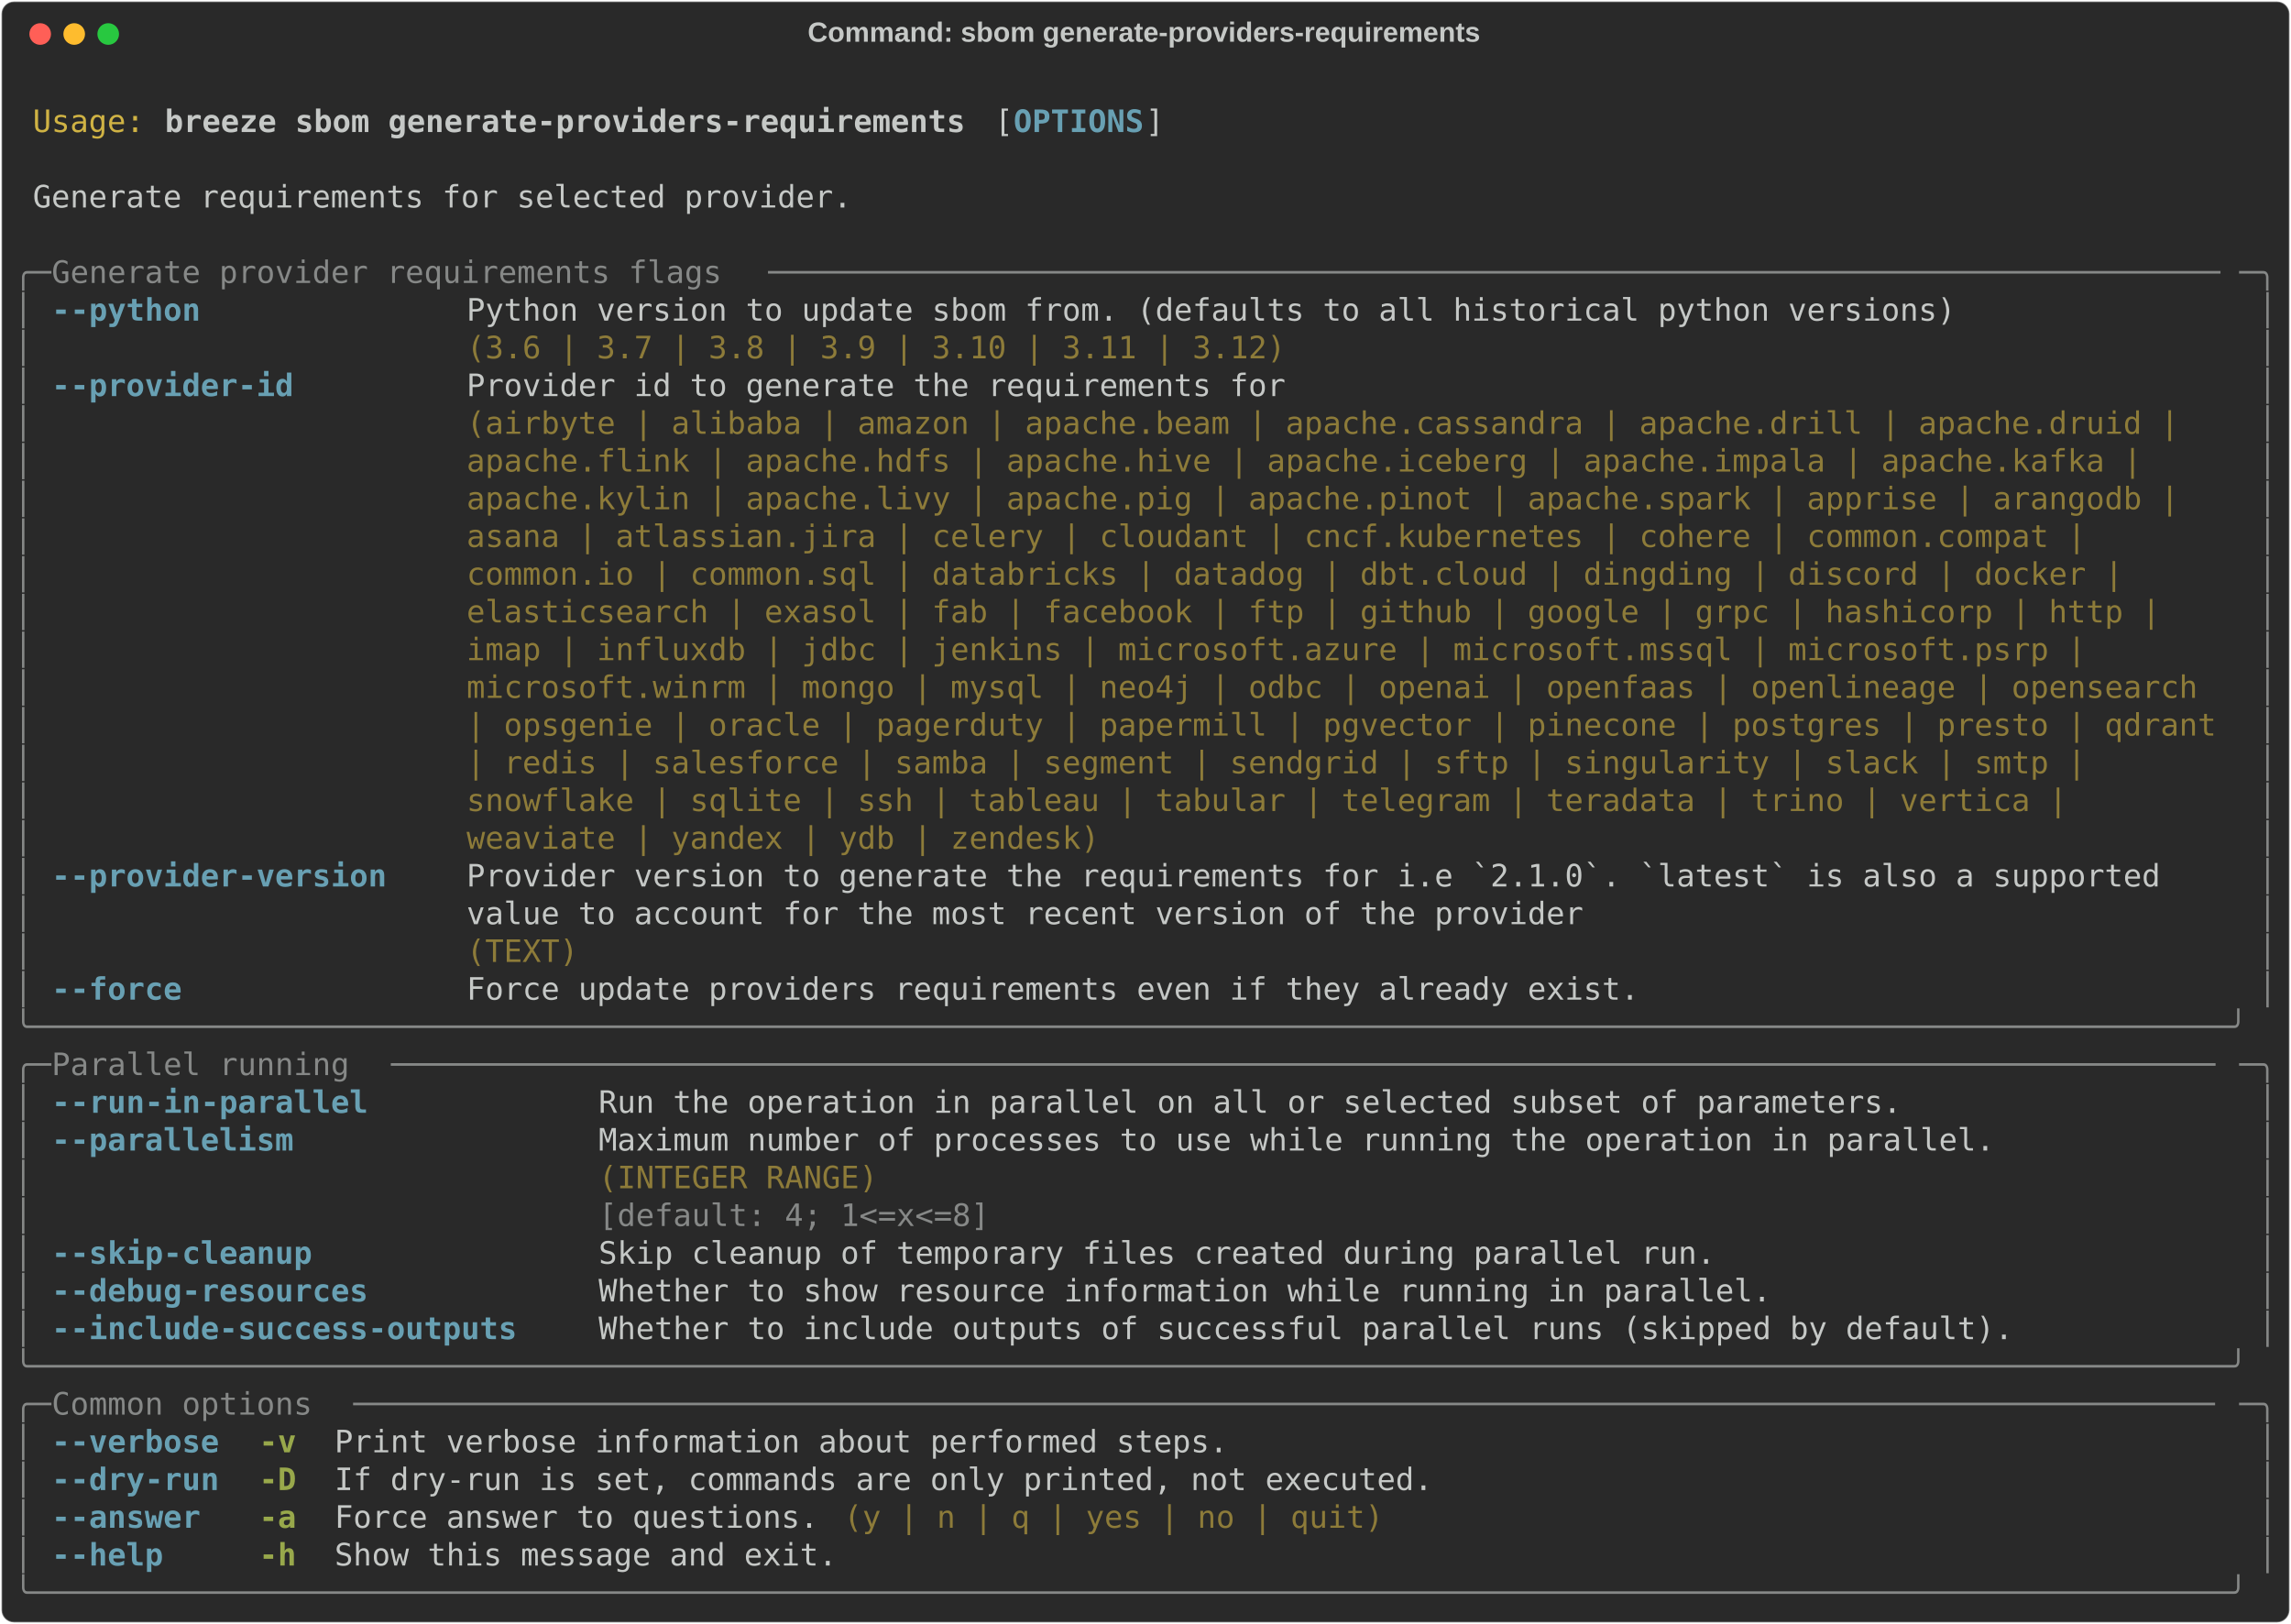
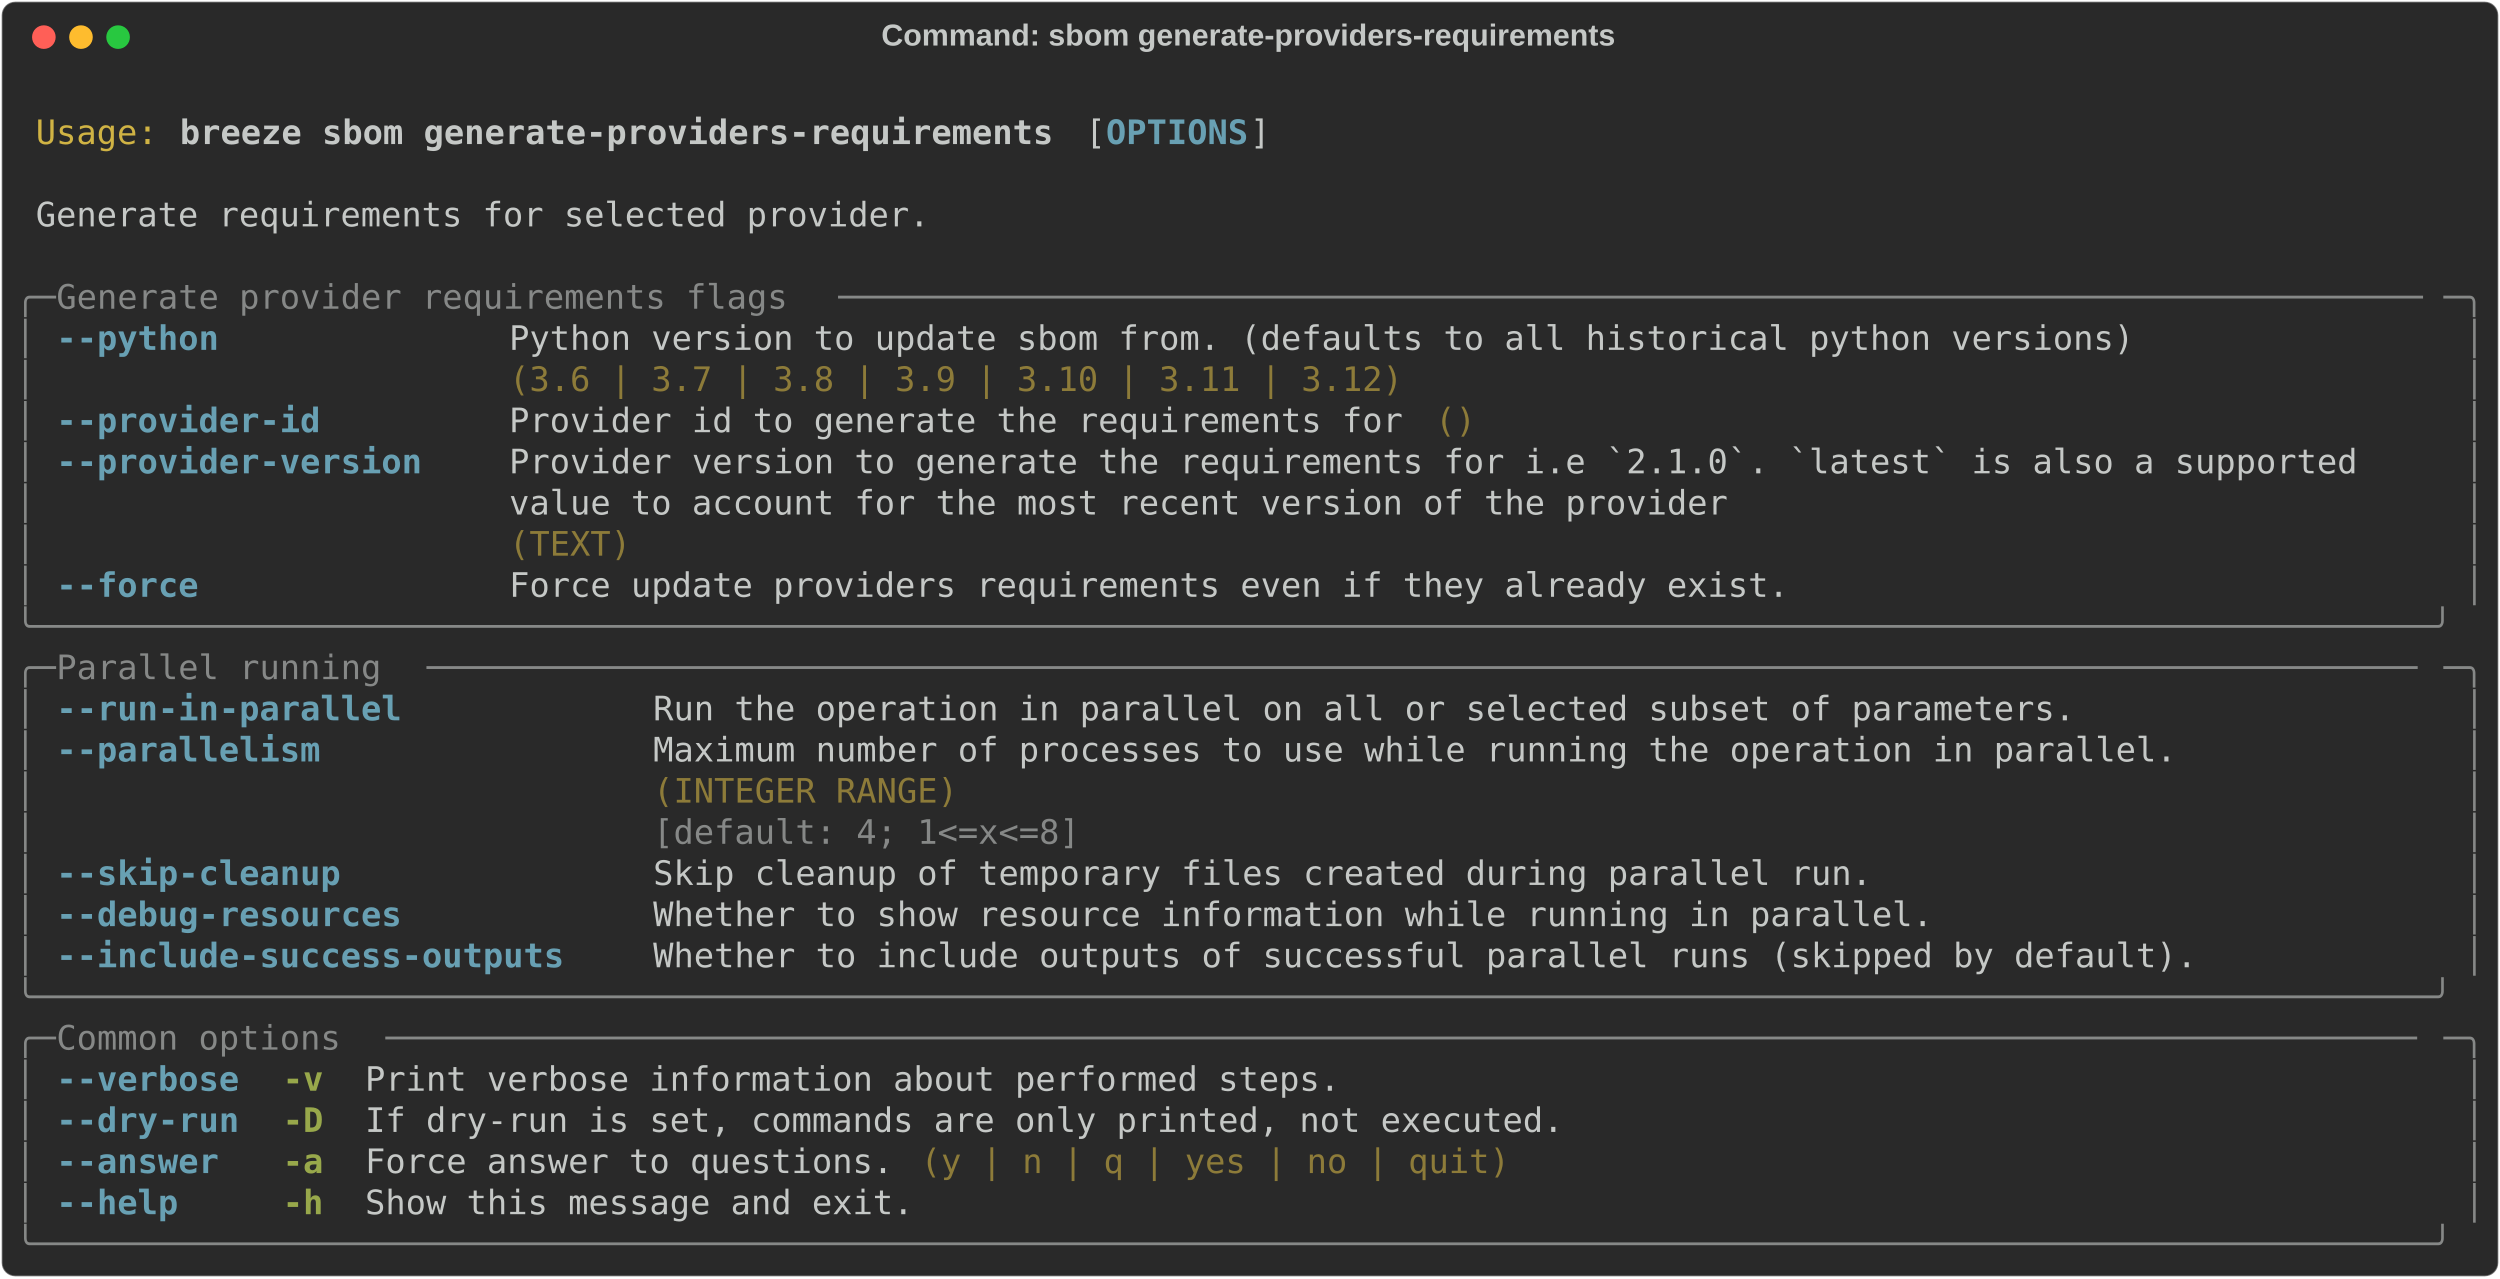
- <svg xmlns="http://www.w3.org/2000/svg" class="rich-terminal" viewBox="0 0 1482 1050.4">
+ <svg xmlns="http://www.w3.org/2000/svg" class="rich-terminal" viewBox="0 0 1482 757.6">
  <style>

    @font-face {
        font-family: "Fira Code";
        src: local("FiraCode-Regular"),
                url("https://cdnjs.cloudflare.com/ajax/libs/firacode/6.2.0/woff2/FiraCode-Regular.woff2") format("woff2"),
                url("https://cdnjs.cloudflare.com/ajax/libs/firacode/6.2.0/woff/FiraCode-Regular.woff") format("woff");
        font-style: normal;
        font-weight: 400;
    }
    @font-face {
        font-family: "Fira Code";
        src: local("FiraCode-Bold"),
                url("https://cdnjs.cloudflare.com/ajax/libs/firacode/6.2.0/woff2/FiraCode-Bold.woff2") format("woff2"),
                url("https://cdnjs.cloudflare.com/ajax/libs/firacode/6.2.0/woff/FiraCode-Bold.woff") format("woff");
        font-style: bold;
        font-weight: 700;
    }

    .breeze-sbom-generate-providers-requirements-matrix {
        font-family: Fira Code, monospace;
        font-size: 20px;
        line-height: 24.4px;
        font-variant-east-asian: full-width;
    }

    .breeze-sbom-generate-providers-requirements-title {
        font-size: 18px;
        font-weight: bold;
        font-family: arial;
    }

    .breeze-sbom-generate-providers-requirements-r1 { fill: #c5c8c6 }
.breeze-sbom-generate-providers-requirements-r2 { fill: #d0b344 }
.breeze-sbom-generate-providers-requirements-r3 { fill: #c5c8c6;font-weight: bold }
.breeze-sbom-generate-providers-requirements-r4 { fill: #68a0b3;font-weight: bold }
.breeze-sbom-generate-providers-requirements-r5 { fill: #868887 }
.breeze-sbom-generate-providers-requirements-r6 { fill: #8d7b39 }
.breeze-sbom-generate-providers-requirements-r7 { fill: #98a84b;font-weight: bold }
    </style>
  <defs>
    <clipPath id="breeze-sbom-generate-providers-requirements-clip-terminal">
-       <rect x="0" y="0" width="1463.0" height="999.4" />
+       <rect x="0" y="0" width="1463.0" height="706.6" />
    </clipPath>
    <clipPath id="breeze-sbom-generate-providers-requirements-line-0">
      <rect x="0" y="1.5" width="1464" height="24.65" />
    </clipPath>
    <clipPath id="breeze-sbom-generate-providers-requirements-line-1">
      <rect x="0" y="25.9" width="1464" height="24.65" />
    </clipPath>
    <clipPath id="breeze-sbom-generate-providers-requirements-line-2">
      <rect x="0" y="50.3" width="1464" height="24.65" />
    </clipPath>
    <clipPath id="breeze-sbom-generate-providers-requirements-line-3">
      <rect x="0" y="74.7" width="1464" height="24.65" />
    </clipPath>
    <clipPath id="breeze-sbom-generate-providers-requirements-line-4">
      <rect x="0" y="99.1" width="1464" height="24.65" />
    </clipPath>
    <clipPath id="breeze-sbom-generate-providers-requirements-line-5">
      <rect x="0" y="123.5" width="1464" height="24.65" />
    </clipPath>
    <clipPath id="breeze-sbom-generate-providers-requirements-line-6">
      <rect x="0" y="147.9" width="1464" height="24.65" />
    </clipPath>
    <clipPath id="breeze-sbom-generate-providers-requirements-line-7">
      <rect x="0" y="172.3" width="1464" height="24.65" />
    </clipPath>
    <clipPath id="breeze-sbom-generate-providers-requirements-line-8">
      <rect x="0" y="196.7" width="1464" height="24.65" />
    </clipPath>
    <clipPath id="breeze-sbom-generate-providers-requirements-line-9">
      <rect x="0" y="221.1" width="1464" height="24.65" />
    </clipPath>
    <clipPath id="breeze-sbom-generate-providers-requirements-line-10">
      <rect x="0" y="245.5" width="1464" height="24.65" />
    </clipPath>
    <clipPath id="breeze-sbom-generate-providers-requirements-line-11">
      <rect x="0" y="269.9" width="1464" height="24.65" />
    </clipPath>
    <clipPath id="breeze-sbom-generate-providers-requirements-line-12">
      <rect x="0" y="294.3" width="1464" height="24.65" />
    </clipPath>
    <clipPath id="breeze-sbom-generate-providers-requirements-line-13">
      <rect x="0" y="318.7" width="1464" height="24.65" />
    </clipPath>
    <clipPath id="breeze-sbom-generate-providers-requirements-line-14">
      <rect x="0" y="343.1" width="1464" height="24.65" />
    </clipPath>
    <clipPath id="breeze-sbom-generate-providers-requirements-line-15">
      <rect x="0" y="367.5" width="1464" height="24.65" />
    </clipPath>
    <clipPath id="breeze-sbom-generate-providers-requirements-line-16">
      <rect x="0" y="391.9" width="1464" height="24.65" />
    </clipPath>
    <clipPath id="breeze-sbom-generate-providers-requirements-line-17">
      <rect x="0" y="416.3" width="1464" height="24.65" />
    </clipPath>
    <clipPath id="breeze-sbom-generate-providers-requirements-line-18">
      <rect x="0" y="440.7" width="1464" height="24.65" />
    </clipPath>
    <clipPath id="breeze-sbom-generate-providers-requirements-line-19">
      <rect x="0" y="465.1" width="1464" height="24.65" />
    </clipPath>
    <clipPath id="breeze-sbom-generate-providers-requirements-line-20">
      <rect x="0" y="489.5" width="1464" height="24.65" />
    </clipPath>
    <clipPath id="breeze-sbom-generate-providers-requirements-line-21">
      <rect x="0" y="513.9" width="1464" height="24.65" />
    </clipPath>
    <clipPath id="breeze-sbom-generate-providers-requirements-line-22">
      <rect x="0" y="538.3" width="1464" height="24.65" />
    </clipPath>
    <clipPath id="breeze-sbom-generate-providers-requirements-line-23">
      <rect x="0" y="562.7" width="1464" height="24.65" />
    </clipPath>
    <clipPath id="breeze-sbom-generate-providers-requirements-line-24">
      <rect x="0" y="587.1" width="1464" height="24.65" />
    </clipPath>
    <clipPath id="breeze-sbom-generate-providers-requirements-line-25">
      <rect x="0" y="611.5" width="1464" height="24.65" />
    </clipPath>
    <clipPath id="breeze-sbom-generate-providers-requirements-line-26">
      <rect x="0" y="635.9" width="1464" height="24.65" />
    </clipPath>
    <clipPath id="breeze-sbom-generate-providers-requirements-line-27">
      <rect x="0" y="660.3" width="1464" height="24.65" />
    </clipPath>
-     <clipPath id="breeze-sbom-generate-providers-requirements-line-28">
-       <rect x="0" y="684.7" width="1464" height="24.65" />
-     </clipPath>
-     <clipPath id="breeze-sbom-generate-providers-requirements-line-29">
-       <rect x="0" y="709.1" width="1464" height="24.65" />
-     </clipPath>
-     <clipPath id="breeze-sbom-generate-providers-requirements-line-30">
-       <rect x="0" y="733.5" width="1464" height="24.65" />
-     </clipPath>
-     <clipPath id="breeze-sbom-generate-providers-requirements-line-31">
-       <rect x="0" y="757.9" width="1464" height="24.65" />
-     </clipPath>
-     <clipPath id="breeze-sbom-generate-providers-requirements-line-32">
-       <rect x="0" y="782.3" width="1464" height="24.65" />
-     </clipPath>
-     <clipPath id="breeze-sbom-generate-providers-requirements-line-33">
-       <rect x="0" y="806.7" width="1464" height="24.65" />
-     </clipPath>
-     <clipPath id="breeze-sbom-generate-providers-requirements-line-34">
-       <rect x="0" y="831.1" width="1464" height="24.65" />
-     </clipPath>
-     <clipPath id="breeze-sbom-generate-providers-requirements-line-35">
-       <rect x="0" y="855.5" width="1464" height="24.65" />
-     </clipPath>
-     <clipPath id="breeze-sbom-generate-providers-requirements-line-36">
-       <rect x="0" y="879.9" width="1464" height="24.65" />
-     </clipPath>
-     <clipPath id="breeze-sbom-generate-providers-requirements-line-37">
-       <rect x="0" y="904.3" width="1464" height="24.65" />
-     </clipPath>
-     <clipPath id="breeze-sbom-generate-providers-requirements-line-38">
-       <rect x="0" y="928.7" width="1464" height="24.65" />
-     </clipPath>
-     <clipPath id="breeze-sbom-generate-providers-requirements-line-39">
-       <rect x="0" y="953.1" width="1464" height="24.65" />
-     </clipPath>
  </defs>
-   <rect fill="#292929" stroke="rgba(255,255,255,0.35)" stroke-width="1" x="1" y="1" width="1480" height="1048.4" rx="8" />
+   <rect fill="#292929" stroke="rgba(255,255,255,0.35)" stroke-width="1" x="1" y="1" width="1480" height="755.6" rx="8" />
  <text class="breeze-sbom-generate-providers-requirements-title" fill="#c5c8c6" text-anchor="middle" x="740" y="27">Command: sbom generate-providers-requirements</text>
  <g transform="translate(26,22)">
    <circle cx="0" cy="0" r="7" fill="#ff5f57" />
    <circle cx="22" cy="0" r="7" fill="#febc2e" />
    <circle cx="44" cy="0" r="7" fill="#28c840" />
  </g>
  <g transform="translate(9, 41)" clip-path="url(#breeze-sbom-generate-providers-requirements-clip-terminal)">
    <g class="breeze-sbom-generate-providers-requirements-matrix">
      <text class="breeze-sbom-generate-providers-requirements-r1" x="1464" y="20" textLength="12.2" clip-path="url(#breeze-sbom-generate-providers-requirements-line-0)">
</text>
      <text class="breeze-sbom-generate-providers-requirements-r2" x="12.2" y="44.4" textLength="73.2" clip-path="url(#breeze-sbom-generate-providers-requirements-line-1)">Usage:</text>
      <text class="breeze-sbom-generate-providers-requirements-r3" x="97.6" y="44.4" textLength="524.6" clip-path="url(#breeze-sbom-generate-providers-requirements-line-1)">breeze sbom generate-providers-requirements</text>
      <text class="breeze-sbom-generate-providers-requirements-r1" x="634.4" y="44.4" textLength="12.2" clip-path="url(#breeze-sbom-generate-providers-requirements-line-1)">[</text>
      <text class="breeze-sbom-generate-providers-requirements-r4" x="646.6" y="44.4" textLength="85.4" clip-path="url(#breeze-sbom-generate-providers-requirements-line-1)">OPTIONS</text>
      <text class="breeze-sbom-generate-providers-requirements-r1" x="732" y="44.4" textLength="12.2" clip-path="url(#breeze-sbom-generate-providers-requirements-line-1)">]</text>
      <text class="breeze-sbom-generate-providers-requirements-r1" x="1464" y="44.4" textLength="12.2" clip-path="url(#breeze-sbom-generate-providers-requirements-line-1)">
</text>
      <text class="breeze-sbom-generate-providers-requirements-r1" x="1464" y="68.8" textLength="12.2" clip-path="url(#breeze-sbom-generate-providers-requirements-line-2)">
</text>
      <text class="breeze-sbom-generate-providers-requirements-r1" x="12.2" y="93.2" textLength="536.8" clip-path="url(#breeze-sbom-generate-providers-requirements-line-3)">Generate requirements for selected provider.</text>
      <text class="breeze-sbom-generate-providers-requirements-r1" x="1464" y="93.2" textLength="12.2" clip-path="url(#breeze-sbom-generate-providers-requirements-line-3)">
</text>
      <text class="breeze-sbom-generate-providers-requirements-r1" x="1464" y="117.6" textLength="12.2" clip-path="url(#breeze-sbom-generate-providers-requirements-line-4)">
</text>
      <text class="breeze-sbom-generate-providers-requirements-r5" x="0" y="142" textLength="24.4" clip-path="url(#breeze-sbom-generate-providers-requirements-line-5)">╭─</text>
      <text class="breeze-sbom-generate-providers-requirements-r5" x="24.4" y="142" textLength="463.6" clip-path="url(#breeze-sbom-generate-providers-requirements-line-5)"> Generate provider requirements flags </text>
      <text class="breeze-sbom-generate-providers-requirements-r5" x="488" y="142" textLength="951.6" clip-path="url(#breeze-sbom-generate-providers-requirements-line-5)">──────────────────────────────────────────────────────────────────────────────</text>
      <text class="breeze-sbom-generate-providers-requirements-r5" x="1439.6" y="142" textLength="24.4" clip-path="url(#breeze-sbom-generate-providers-requirements-line-5)">─╮</text>
      <text class="breeze-sbom-generate-providers-requirements-r1" x="1464" y="142" textLength="12.2" clip-path="url(#breeze-sbom-generate-providers-requirements-line-5)">
</text>
      <text class="breeze-sbom-generate-providers-requirements-r5" x="0" y="166.4" textLength="12.2" clip-path="url(#breeze-sbom-generate-providers-requirements-line-6)">│</text>
      <text class="breeze-sbom-generate-providers-requirements-r4" x="24.4" y="166.4" textLength="97.6" clip-path="url(#breeze-sbom-generate-providers-requirements-line-6)">--python</text>
      <text class="breeze-sbom-generate-providers-requirements-r1" x="292.8" y="166.4" textLength="976" clip-path="url(#breeze-sbom-generate-providers-requirements-line-6)">Python version to update sbom from. (defaults to all historical python versions)</text>
      <text class="breeze-sbom-generate-providers-requirements-r5" x="1451.8" y="166.4" textLength="12.2" clip-path="url(#breeze-sbom-generate-providers-requirements-line-6)">│</text>
      <text class="breeze-sbom-generate-providers-requirements-r1" x="1464" y="166.4" textLength="12.2" clip-path="url(#breeze-sbom-generate-providers-requirements-line-6)">
</text>
      <text class="breeze-sbom-generate-providers-requirements-r5" x="0" y="190.8" textLength="12.2" clip-path="url(#breeze-sbom-generate-providers-requirements-line-7)">│</text>
      <text class="breeze-sbom-generate-providers-requirements-r6" x="292.8" y="190.8" textLength="976" clip-path="url(#breeze-sbom-generate-providers-requirements-line-7)">(3.6 | 3.7 | 3.8 | 3.9 | 3.10 | 3.11 | 3.12)                                    </text>
      <text class="breeze-sbom-generate-providers-requirements-r5" x="1451.8" y="190.8" textLength="12.2" clip-path="url(#breeze-sbom-generate-providers-requirements-line-7)">│</text>
      <text class="breeze-sbom-generate-providers-requirements-r1" x="1464" y="190.8" textLength="12.2" clip-path="url(#breeze-sbom-generate-providers-requirements-line-7)">
</text>
      <text class="breeze-sbom-generate-providers-requirements-r5" x="0" y="215.2" textLength="12.2" clip-path="url(#breeze-sbom-generate-providers-requirements-line-8)">│</text>
      <text class="breeze-sbom-generate-providers-requirements-r4" x="24.4" y="215.2" textLength="158.6" clip-path="url(#breeze-sbom-generate-providers-requirements-line-8)">--provider-id</text>
-       <text class="breeze-sbom-generate-providers-requirements-r1" x="292.8" y="215.2" textLength="1146.8" clip-path="url(#breeze-sbom-generate-providers-requirements-line-8)">Provider id to generate the requirements for                                                  </text>
+       <text class="breeze-sbom-generate-providers-requirements-r1" x="292.8" y="215.2" textLength="536.8" clip-path="url(#breeze-sbom-generate-providers-requirements-line-8)">Provider id to generate the requirements for</text>
+       <text class="breeze-sbom-generate-providers-requirements-r6" x="841.8" y="215.2" textLength="24.4" clip-path="url(#breeze-sbom-generate-providers-requirements-line-8)">()</text>
      <text class="breeze-sbom-generate-providers-requirements-r5" x="1451.8" y="215.2" textLength="12.2" clip-path="url(#breeze-sbom-generate-providers-requirements-line-8)">│</text>
      <text class="breeze-sbom-generate-providers-requirements-r1" x="1464" y="215.2" textLength="12.2" clip-path="url(#breeze-sbom-generate-providers-requirements-line-8)">
</text>
      <text class="breeze-sbom-generate-providers-requirements-r5" x="0" y="239.6" textLength="12.2" clip-path="url(#breeze-sbom-generate-providers-requirements-line-9)">│</text>
-       <text class="breeze-sbom-generate-providers-requirements-r6" x="292.8" y="239.6" textLength="1146.8" clip-path="url(#breeze-sbom-generate-providers-requirements-line-9)">(airbyte | alibaba | amazon | apache.beam | apache.cassandra | apache.drill | apache.druid |  </text>
+       <text class="breeze-sbom-generate-providers-requirements-r4" x="24.4" y="239.6" textLength="219.6" clip-path="url(#breeze-sbom-generate-providers-requirements-line-9)">--provider-version</text>
+       <text class="breeze-sbom-generate-providers-requirements-r1" x="292.8" y="239.6" textLength="1146.8" clip-path="url(#breeze-sbom-generate-providers-requirements-line-9)">Provider version to generate the requirements for i.e `2.1.0`. `latest` is also a supported   </text>
      <text class="breeze-sbom-generate-providers-requirements-r5" x="1451.8" y="239.6" textLength="12.2" clip-path="url(#breeze-sbom-generate-providers-requirements-line-9)">│</text>
      <text class="breeze-sbom-generate-providers-requirements-r1" x="1464" y="239.6" textLength="12.2" clip-path="url(#breeze-sbom-generate-providers-requirements-line-9)">
</text>
      <text class="breeze-sbom-generate-providers-requirements-r5" x="0" y="264" textLength="12.2" clip-path="url(#breeze-sbom-generate-providers-requirements-line-10)">│</text>
-       <text class="breeze-sbom-generate-providers-requirements-r6" x="292.8" y="264" textLength="1146.8" clip-path="url(#breeze-sbom-generate-providers-requirements-line-10)">apache.flink | apache.hdfs | apache.hive | apache.iceberg | apache.impala | apache.kafka |    </text>
+       <text class="breeze-sbom-generate-providers-requirements-r1" x="292.8" y="264" textLength="1146.8" clip-path="url(#breeze-sbom-generate-providers-requirements-line-10)">value to account for the most recent version of the provider                                  </text>
      <text class="breeze-sbom-generate-providers-requirements-r5" x="1451.8" y="264" textLength="12.2" clip-path="url(#breeze-sbom-generate-providers-requirements-line-10)">│</text>
      <text class="breeze-sbom-generate-providers-requirements-r1" x="1464" y="264" textLength="12.2" clip-path="url(#breeze-sbom-generate-providers-requirements-line-10)">
</text>
      <text class="breeze-sbom-generate-providers-requirements-r5" x="0" y="288.4" textLength="12.2" clip-path="url(#breeze-sbom-generate-providers-requirements-line-11)">│</text>
-       <text class="breeze-sbom-generate-providers-requirements-r6" x="292.8" y="288.4" textLength="1146.8" clip-path="url(#breeze-sbom-generate-providers-requirements-line-11)">apache.kylin | apache.livy | apache.pig | apache.pinot | apache.spark | apprise | arangodb |  </text>
+       <text class="breeze-sbom-generate-providers-requirements-r6" x="292.8" y="288.4" textLength="1146.8" clip-path="url(#breeze-sbom-generate-providers-requirements-line-11)">(TEXT)                                                                                        </text>
      <text class="breeze-sbom-generate-providers-requirements-r5" x="1451.8" y="288.4" textLength="12.2" clip-path="url(#breeze-sbom-generate-providers-requirements-line-11)">│</text>
      <text class="breeze-sbom-generate-providers-requirements-r1" x="1464" y="288.4" textLength="12.2" clip-path="url(#breeze-sbom-generate-providers-requirements-line-11)">
</text>
      <text class="breeze-sbom-generate-providers-requirements-r5" x="0" y="312.8" textLength="12.2" clip-path="url(#breeze-sbom-generate-providers-requirements-line-12)">│</text>
-       <text class="breeze-sbom-generate-providers-requirements-r6" x="292.8" y="312.8" textLength="1146.8" clip-path="url(#breeze-sbom-generate-providers-requirements-line-12)">asana | atlassian.jira | celery | cloudant | cncf.kubernetes | cohere | common.compat |       </text>
+       <text class="breeze-sbom-generate-providers-requirements-r4" x="24.4" y="312.8" textLength="85.4" clip-path="url(#breeze-sbom-generate-providers-requirements-line-12)">--force</text>
+       <text class="breeze-sbom-generate-providers-requirements-r1" x="292.8" y="312.8" textLength="768.6" clip-path="url(#breeze-sbom-generate-providers-requirements-line-12)">Force update providers requirements even if they already exist.</text>
      <text class="breeze-sbom-generate-providers-requirements-r5" x="1451.8" y="312.8" textLength="12.2" clip-path="url(#breeze-sbom-generate-providers-requirements-line-12)">│</text>
      <text class="breeze-sbom-generate-providers-requirements-r1" x="1464" y="312.8" textLength="12.2" clip-path="url(#breeze-sbom-generate-providers-requirements-line-12)">
</text>
-       <text class="breeze-sbom-generate-providers-requirements-r5" x="0" y="337.2" textLength="12.2" clip-path="url(#breeze-sbom-generate-providers-requirements-line-13)">│</text>
-       <text class="breeze-sbom-generate-providers-requirements-r6" x="292.8" y="337.2" textLength="1146.8" clip-path="url(#breeze-sbom-generate-providers-requirements-line-13)">common.io | common.sql | databricks | datadog | dbt.cloud | dingding | discord | docker |     </text>
-       <text class="breeze-sbom-generate-providers-requirements-r5" x="1451.8" y="337.2" textLength="12.2" clip-path="url(#breeze-sbom-generate-providers-requirements-line-13)">│</text>
+       <text class="breeze-sbom-generate-providers-requirements-r5" x="0" y="337.2" textLength="1464" clip-path="url(#breeze-sbom-generate-providers-requirements-line-13)">╰──────────────────────────────────────────────────────────────────────────────────────────────────────────────────────╯</text>
      <text class="breeze-sbom-generate-providers-requirements-r1" x="1464" y="337.2" textLength="12.2" clip-path="url(#breeze-sbom-generate-providers-requirements-line-13)">
</text>
-       <text class="breeze-sbom-generate-providers-requirements-r5" x="0" y="361.6" textLength="12.2" clip-path="url(#breeze-sbom-generate-providers-requirements-line-14)">│</text>
-       <text class="breeze-sbom-generate-providers-requirements-r6" x="292.8" y="361.6" textLength="1146.8" clip-path="url(#breeze-sbom-generate-providers-requirements-line-14)">elasticsearch | exasol | fab | facebook | ftp | github | google | grpc | hashicorp | http |   </text>
-       <text class="breeze-sbom-generate-providers-requirements-r5" x="1451.8" y="361.6" textLength="12.2" clip-path="url(#breeze-sbom-generate-providers-requirements-line-14)">│</text>
+       <text class="breeze-sbom-generate-providers-requirements-r5" x="0" y="361.6" textLength="24.4" clip-path="url(#breeze-sbom-generate-providers-requirements-line-14)">╭─</text>
+       <text class="breeze-sbom-generate-providers-requirements-r5" x="24.4" y="361.6" textLength="219.6" clip-path="url(#breeze-sbom-generate-providers-requirements-line-14)"> Parallel running </text>
+       <text class="breeze-sbom-generate-providers-requirements-r5" x="244" y="361.6" textLength="1195.6" clip-path="url(#breeze-sbom-generate-providers-requirements-line-14)">──────────────────────────────────────────────────────────────────────────────────────────────────</text>
+       <text class="breeze-sbom-generate-providers-requirements-r5" x="1439.6" y="361.6" textLength="24.4" clip-path="url(#breeze-sbom-generate-providers-requirements-line-14)">─╮</text>
      <text class="breeze-sbom-generate-providers-requirements-r1" x="1464" y="361.6" textLength="12.2" clip-path="url(#breeze-sbom-generate-providers-requirements-line-14)">
</text>
      <text class="breeze-sbom-generate-providers-requirements-r5" x="0" y="386" textLength="12.2" clip-path="url(#breeze-sbom-generate-providers-requirements-line-15)">│</text>
-       <text class="breeze-sbom-generate-providers-requirements-r6" x="292.8" y="386" textLength="1146.8" clip-path="url(#breeze-sbom-generate-providers-requirements-line-15)">imap | influxdb | jdbc | jenkins | microsoft.azure | microsoft.mssql | microsoft.psrp |       </text>
+       <text class="breeze-sbom-generate-providers-requirements-r4" x="24.4" y="386" textLength="207.4" clip-path="url(#breeze-sbom-generate-providers-requirements-line-15)">--run-in-parallel</text>
+       <text class="breeze-sbom-generate-providers-requirements-r1" x="378.2" y="386" textLength="854" clip-path="url(#breeze-sbom-generate-providers-requirements-line-15)">Run the operation in parallel on all or selected subset of parameters.</text>
      <text class="breeze-sbom-generate-providers-requirements-r5" x="1451.8" y="386" textLength="12.2" clip-path="url(#breeze-sbom-generate-providers-requirements-line-15)">│</text>
      <text class="breeze-sbom-generate-providers-requirements-r1" x="1464" y="386" textLength="12.2" clip-path="url(#breeze-sbom-generate-providers-requirements-line-15)">
</text>
      <text class="breeze-sbom-generate-providers-requirements-r5" x="0" y="410.4" textLength="12.2" clip-path="url(#breeze-sbom-generate-providers-requirements-line-16)">│</text>
-       <text class="breeze-sbom-generate-providers-requirements-r6" x="292.8" y="410.4" textLength="1146.8" clip-path="url(#breeze-sbom-generate-providers-requirements-line-16)">microsoft.winrm | mongo | mysql | neo4j | odbc | openai | openfaas | openlineage | opensearch </text>
+       <text class="breeze-sbom-generate-providers-requirements-r4" x="24.4" y="410.4" textLength="158.6" clip-path="url(#breeze-sbom-generate-providers-requirements-line-16)">--parallelism</text>
+       <text class="breeze-sbom-generate-providers-requirements-r1" x="378.2" y="410.4" textLength="915" clip-path="url(#breeze-sbom-generate-providers-requirements-line-16)">Maximum number of processes to use while running the operation in parallel.</text>
      <text class="breeze-sbom-generate-providers-requirements-r5" x="1451.8" y="410.4" textLength="12.2" clip-path="url(#breeze-sbom-generate-providers-requirements-line-16)">│</text>
      <text class="breeze-sbom-generate-providers-requirements-r1" x="1464" y="410.4" textLength="12.2" clip-path="url(#breeze-sbom-generate-providers-requirements-line-16)">
</text>
      <text class="breeze-sbom-generate-providers-requirements-r5" x="0" y="434.8" textLength="12.2" clip-path="url(#breeze-sbom-generate-providers-requirements-line-17)">│</text>
-       <text class="breeze-sbom-generate-providers-requirements-r6" x="292.8" y="434.8" textLength="1146.8" clip-path="url(#breeze-sbom-generate-providers-requirements-line-17)">| opsgenie | oracle | pagerduty | papermill | pgvector | pinecone | postgres | presto | qdrant</text>
+       <text class="breeze-sbom-generate-providers-requirements-r6" x="378.2" y="434.8" textLength="915" clip-path="url(#breeze-sbom-generate-providers-requirements-line-17)">(INTEGER RANGE)                                                            </text>
      <text class="breeze-sbom-generate-providers-requirements-r5" x="1451.8" y="434.8" textLength="12.2" clip-path="url(#breeze-sbom-generate-providers-requirements-line-17)">│</text>
      <text class="breeze-sbom-generate-providers-requirements-r1" x="1464" y="434.8" textLength="12.2" clip-path="url(#breeze-sbom-generate-providers-requirements-line-17)">
</text>
      <text class="breeze-sbom-generate-providers-requirements-r5" x="0" y="459.2" textLength="12.2" clip-path="url(#breeze-sbom-generate-providers-requirements-line-18)">│</text>
-       <text class="breeze-sbom-generate-providers-requirements-r6" x="292.8" y="459.2" textLength="1146.8" clip-path="url(#breeze-sbom-generate-providers-requirements-line-18)">| redis | salesforce | samba | segment | sendgrid | sftp | singularity | slack | smtp |       </text>
+       <text class="breeze-sbom-generate-providers-requirements-r5" x="378.2" y="459.2" textLength="915" clip-path="url(#breeze-sbom-generate-providers-requirements-line-18)">[default: 4; 1&lt;=x&lt;=8]                                                      </text>
      <text class="breeze-sbom-generate-providers-requirements-r5" x="1451.8" y="459.2" textLength="12.2" clip-path="url(#breeze-sbom-generate-providers-requirements-line-18)">│</text>
      <text class="breeze-sbom-generate-providers-requirements-r1" x="1464" y="459.2" textLength="12.2" clip-path="url(#breeze-sbom-generate-providers-requirements-line-18)">
</text>
      <text class="breeze-sbom-generate-providers-requirements-r5" x="0" y="483.6" textLength="12.2" clip-path="url(#breeze-sbom-generate-providers-requirements-line-19)">│</text>
-       <text class="breeze-sbom-generate-providers-requirements-r6" x="292.8" y="483.6" textLength="1146.8" clip-path="url(#breeze-sbom-generate-providers-requirements-line-19)">snowflake | sqlite | ssh | tableau | tabular | telegram | teradata | trino | vertica |        </text>
+       <text class="breeze-sbom-generate-providers-requirements-r4" x="24.4" y="483.6" textLength="170.8" clip-path="url(#breeze-sbom-generate-providers-requirements-line-19)">--skip-cleanup</text>
+       <text class="breeze-sbom-generate-providers-requirements-r1" x="378.2" y="483.6" textLength="732" clip-path="url(#breeze-sbom-generate-providers-requirements-line-19)">Skip cleanup of temporary files created during parallel run.</text>
      <text class="breeze-sbom-generate-providers-requirements-r5" x="1451.8" y="483.6" textLength="12.2" clip-path="url(#breeze-sbom-generate-providers-requirements-line-19)">│</text>
      <text class="breeze-sbom-generate-providers-requirements-r1" x="1464" y="483.6" textLength="12.2" clip-path="url(#breeze-sbom-generate-providers-requirements-line-19)">
</text>
      <text class="breeze-sbom-generate-providers-requirements-r5" x="0" y="508" textLength="12.2" clip-path="url(#breeze-sbom-generate-providers-requirements-line-20)">│</text>
-       <text class="breeze-sbom-generate-providers-requirements-r6" x="292.8" y="508" textLength="1146.8" clip-path="url(#breeze-sbom-generate-providers-requirements-line-20)">weaviate | yandex | ydb | zendesk)                                                            </text>
+       <text class="breeze-sbom-generate-providers-requirements-r4" x="24.4" y="508" textLength="207.4" clip-path="url(#breeze-sbom-generate-providers-requirements-line-20)">--debug-resources</text>
+       <text class="breeze-sbom-generate-providers-requirements-r1" x="378.2" y="508" textLength="768.6" clip-path="url(#breeze-sbom-generate-providers-requirements-line-20)">Whether to show resource information while running in parallel.</text>
      <text class="breeze-sbom-generate-providers-requirements-r5" x="1451.8" y="508" textLength="12.2" clip-path="url(#breeze-sbom-generate-providers-requirements-line-20)">│</text>
      <text class="breeze-sbom-generate-providers-requirements-r1" x="1464" y="508" textLength="12.2" clip-path="url(#breeze-sbom-generate-providers-requirements-line-20)">
</text>
      <text class="breeze-sbom-generate-providers-requirements-r5" x="0" y="532.4" textLength="12.2" clip-path="url(#breeze-sbom-generate-providers-requirements-line-21)">│</text>
-       <text class="breeze-sbom-generate-providers-requirements-r4" x="24.4" y="532.4" textLength="219.6" clip-path="url(#breeze-sbom-generate-providers-requirements-line-21)">--provider-version</text>
-       <text class="breeze-sbom-generate-providers-requirements-r1" x="292.8" y="532.4" textLength="1146.8" clip-path="url(#breeze-sbom-generate-providers-requirements-line-21)">Provider version to generate the requirements for i.e `2.1.0`. `latest` is also a supported   </text>
+       <text class="breeze-sbom-generate-providers-requirements-r4" x="24.4" y="532.4" textLength="305" clip-path="url(#breeze-sbom-generate-providers-requirements-line-21)">--include-success-outputs</text>
+       <text class="breeze-sbom-generate-providers-requirements-r1" x="378.2" y="532.4" textLength="927.2" clip-path="url(#breeze-sbom-generate-providers-requirements-line-21)">Whether to include outputs of successful parallel runs (skipped by default).</text>
      <text class="breeze-sbom-generate-providers-requirements-r5" x="1451.8" y="532.4" textLength="12.2" clip-path="url(#breeze-sbom-generate-providers-requirements-line-21)">│</text>
      <text class="breeze-sbom-generate-providers-requirements-r1" x="1464" y="532.4" textLength="12.2" clip-path="url(#breeze-sbom-generate-providers-requirements-line-21)">
</text>
-       <text class="breeze-sbom-generate-providers-requirements-r5" x="0" y="556.8" textLength="12.2" clip-path="url(#breeze-sbom-generate-providers-requirements-line-22)">│</text>
-       <text class="breeze-sbom-generate-providers-requirements-r1" x="292.8" y="556.8" textLength="1146.8" clip-path="url(#breeze-sbom-generate-providers-requirements-line-22)">value to account for the most recent version of the provider                                  </text>
-       <text class="breeze-sbom-generate-providers-requirements-r5" x="1451.8" y="556.8" textLength="12.2" clip-path="url(#breeze-sbom-generate-providers-requirements-line-22)">│</text>
+       <text class="breeze-sbom-generate-providers-requirements-r5" x="0" y="556.8" textLength="1464" clip-path="url(#breeze-sbom-generate-providers-requirements-line-22)">╰──────────────────────────────────────────────────────────────────────────────────────────────────────────────────────╯</text>
      <text class="breeze-sbom-generate-providers-requirements-r1" x="1464" y="556.8" textLength="12.2" clip-path="url(#breeze-sbom-generate-providers-requirements-line-22)">
</text>
-       <text class="breeze-sbom-generate-providers-requirements-r5" x="0" y="581.2" textLength="12.2" clip-path="url(#breeze-sbom-generate-providers-requirements-line-23)">│</text>
-       <text class="breeze-sbom-generate-providers-requirements-r6" x="292.8" y="581.2" textLength="1146.8" clip-path="url(#breeze-sbom-generate-providers-requirements-line-23)">(TEXT)                                                                                        </text>
-       <text class="breeze-sbom-generate-providers-requirements-r5" x="1451.8" y="581.2" textLength="12.2" clip-path="url(#breeze-sbom-generate-providers-requirements-line-23)">│</text>
+       <text class="breeze-sbom-generate-providers-requirements-r5" x="0" y="581.2" textLength="24.4" clip-path="url(#breeze-sbom-generate-providers-requirements-line-23)">╭─</text>
+       <text class="breeze-sbom-generate-providers-requirements-r5" x="24.4" y="581.2" textLength="195.2" clip-path="url(#breeze-sbom-generate-providers-requirements-line-23)"> Common options </text>
+       <text class="breeze-sbom-generate-providers-requirements-r5" x="219.6" y="581.2" textLength="1220" clip-path="url(#breeze-sbom-generate-providers-requirements-line-23)">────────────────────────────────────────────────────────────────────────────────────────────────────</text>
+       <text class="breeze-sbom-generate-providers-requirements-r5" x="1439.6" y="581.2" textLength="24.4" clip-path="url(#breeze-sbom-generate-providers-requirements-line-23)">─╮</text>
      <text class="breeze-sbom-generate-providers-requirements-r1" x="1464" y="581.2" textLength="12.2" clip-path="url(#breeze-sbom-generate-providers-requirements-line-23)">
</text>
      <text class="breeze-sbom-generate-providers-requirements-r5" x="0" y="605.6" textLength="12.2" clip-path="url(#breeze-sbom-generate-providers-requirements-line-24)">│</text>
-       <text class="breeze-sbom-generate-providers-requirements-r4" x="24.4" y="605.6" textLength="85.4" clip-path="url(#breeze-sbom-generate-providers-requirements-line-24)">--force</text>
-       <text class="breeze-sbom-generate-providers-requirements-r1" x="292.8" y="605.6" textLength="768.6" clip-path="url(#breeze-sbom-generate-providers-requirements-line-24)">Force update providers requirements even if they already exist.</text>
+       <text class="breeze-sbom-generate-providers-requirements-r4" x="24.4" y="605.6" textLength="109.8" clip-path="url(#breeze-sbom-generate-providers-requirements-line-24)">--verbose</text>
+       <text class="breeze-sbom-generate-providers-requirements-r7" x="158.6" y="605.6" textLength="24.4" clip-path="url(#breeze-sbom-generate-providers-requirements-line-24)">-v</text>
+       <text class="breeze-sbom-generate-providers-requirements-r1" x="207.4" y="605.6" textLength="585.6" clip-path="url(#breeze-sbom-generate-providers-requirements-line-24)">Print verbose information about performed steps.</text>
      <text class="breeze-sbom-generate-providers-requirements-r5" x="1451.8" y="605.6" textLength="12.2" clip-path="url(#breeze-sbom-generate-providers-requirements-line-24)">│</text>
      <text class="breeze-sbom-generate-providers-requirements-r1" x="1464" y="605.6" textLength="12.2" clip-path="url(#breeze-sbom-generate-providers-requirements-line-24)">
</text>
-       <text class="breeze-sbom-generate-providers-requirements-r5" x="0" y="630" textLength="1464" clip-path="url(#breeze-sbom-generate-providers-requirements-line-25)">╰──────────────────────────────────────────────────────────────────────────────────────────────────────────────────────╯</text>
+       <text class="breeze-sbom-generate-providers-requirements-r5" x="0" y="630" textLength="12.2" clip-path="url(#breeze-sbom-generate-providers-requirements-line-25)">│</text>
+       <text class="breeze-sbom-generate-providers-requirements-r4" x="24.4" y="630" textLength="109.8" clip-path="url(#breeze-sbom-generate-providers-requirements-line-25)">--dry-run</text>
+       <text class="breeze-sbom-generate-providers-requirements-r7" x="158.6" y="630" textLength="24.4" clip-path="url(#breeze-sbom-generate-providers-requirements-line-25)">-D</text>
+       <text class="breeze-sbom-generate-providers-requirements-r1" x="207.4" y="630" textLength="719.8" clip-path="url(#breeze-sbom-generate-providers-requirements-line-25)">If dry-run is set, commands are only printed, not executed.</text>
+       <text class="breeze-sbom-generate-providers-requirements-r5" x="1451.8" y="630" textLength="12.2" clip-path="url(#breeze-sbom-generate-providers-requirements-line-25)">│</text>
      <text class="breeze-sbom-generate-providers-requirements-r1" x="1464" y="630" textLength="12.2" clip-path="url(#breeze-sbom-generate-providers-requirements-line-25)">
</text>
-       <text class="breeze-sbom-generate-providers-requirements-r5" x="0" y="654.4" textLength="24.4" clip-path="url(#breeze-sbom-generate-providers-requirements-line-26)">╭─</text>
-       <text class="breeze-sbom-generate-providers-requirements-r5" x="24.4" y="654.4" textLength="219.6" clip-path="url(#breeze-sbom-generate-providers-requirements-line-26)"> Parallel running </text>
-       <text class="breeze-sbom-generate-providers-requirements-r5" x="244" y="654.4" textLength="1195.6" clip-path="url(#breeze-sbom-generate-providers-requirements-line-26)">──────────────────────────────────────────────────────────────────────────────────────────────────</text>
-       <text class="breeze-sbom-generate-providers-requirements-r5" x="1439.6" y="654.4" textLength="24.4" clip-path="url(#breeze-sbom-generate-providers-requirements-line-26)">─╮</text>
+       <text class="breeze-sbom-generate-providers-requirements-r5" x="0" y="654.4" textLength="12.2" clip-path="url(#breeze-sbom-generate-providers-requirements-line-26)">│</text>
+       <text class="breeze-sbom-generate-providers-requirements-r4" x="24.4" y="654.4" textLength="97.6" clip-path="url(#breeze-sbom-generate-providers-requirements-line-26)">--answer</text>
+       <text class="breeze-sbom-generate-providers-requirements-r7" x="158.6" y="654.4" textLength="24.4" clip-path="url(#breeze-sbom-generate-providers-requirements-line-26)">-a</text>
+       <text class="breeze-sbom-generate-providers-requirements-r1" x="207.4" y="654.4" textLength="317.2" clip-path="url(#breeze-sbom-generate-providers-requirements-line-26)">Force answer to questions.</text>
+       <text class="breeze-sbom-generate-providers-requirements-r6" x="536.8" y="654.4" textLength="353.8" clip-path="url(#breeze-sbom-generate-providers-requirements-line-26)">(y | n | q | yes | no | quit)</text>
+       <text class="breeze-sbom-generate-providers-requirements-r5" x="1451.8" y="654.4" textLength="12.2" clip-path="url(#breeze-sbom-generate-providers-requirements-line-26)">│</text>
      <text class="breeze-sbom-generate-providers-requirements-r1" x="1464" y="654.4" textLength="12.2" clip-path="url(#breeze-sbom-generate-providers-requirements-line-26)">
</text>
      <text class="breeze-sbom-generate-providers-requirements-r5" x="0" y="678.8" textLength="12.2" clip-path="url(#breeze-sbom-generate-providers-requirements-line-27)">│</text>
-       <text class="breeze-sbom-generate-providers-requirements-r4" x="24.4" y="678.8" textLength="207.4" clip-path="url(#breeze-sbom-generate-providers-requirements-line-27)">--run-in-parallel</text>
-       <text class="breeze-sbom-generate-providers-requirements-r1" x="378.2" y="678.8" textLength="854" clip-path="url(#breeze-sbom-generate-providers-requirements-line-27)">Run the operation in parallel on all or selected subset of parameters.</text>
+       <text class="breeze-sbom-generate-providers-requirements-r4" x="24.4" y="678.8" textLength="73.2" clip-path="url(#breeze-sbom-generate-providers-requirements-line-27)">--help</text>
+       <text class="breeze-sbom-generate-providers-requirements-r7" x="158.6" y="678.8" textLength="24.4" clip-path="url(#breeze-sbom-generate-providers-requirements-line-27)">-h</text>
+       <text class="breeze-sbom-generate-providers-requirements-r1" x="207.4" y="678.8" textLength="329.4" clip-path="url(#breeze-sbom-generate-providers-requirements-line-27)">Show this message and exit.</text>
      <text class="breeze-sbom-generate-providers-requirements-r5" x="1451.8" y="678.8" textLength="12.2" clip-path="url(#breeze-sbom-generate-providers-requirements-line-27)">│</text>
      <text class="breeze-sbom-generate-providers-requirements-r1" x="1464" y="678.8" textLength="12.2" clip-path="url(#breeze-sbom-generate-providers-requirements-line-27)">
</text>
-       <text class="breeze-sbom-generate-providers-requirements-r5" x="0" y="703.2" textLength="12.2" clip-path="url(#breeze-sbom-generate-providers-requirements-line-28)">│</text>
-       <text class="breeze-sbom-generate-providers-requirements-r4" x="24.4" y="703.2" textLength="158.6" clip-path="url(#breeze-sbom-generate-providers-requirements-line-28)">--parallelism</text>
-       <text class="breeze-sbom-generate-providers-requirements-r1" x="378.2" y="703.2" textLength="915" clip-path="url(#breeze-sbom-generate-providers-requirements-line-28)">Maximum number of processes to use while running the operation in parallel.</text>
-       <text class="breeze-sbom-generate-providers-requirements-r5" x="1451.8" y="703.2" textLength="12.2" clip-path="url(#breeze-sbom-generate-providers-requirements-line-28)">│</text>
+       <text class="breeze-sbom-generate-providers-requirements-r5" x="0" y="703.2" textLength="1464" clip-path="url(#breeze-sbom-generate-providers-requirements-line-28)">╰──────────────────────────────────────────────────────────────────────────────────────────────────────────────────────╯</text>
      <text class="breeze-sbom-generate-providers-requirements-r1" x="1464" y="703.2" textLength="12.2" clip-path="url(#breeze-sbom-generate-providers-requirements-line-28)">
- </text>
-       <text class="breeze-sbom-generate-providers-requirements-r5" x="0" y="727.6" textLength="12.2" clip-path="url(#breeze-sbom-generate-providers-requirements-line-29)">│</text>
-       <text class="breeze-sbom-generate-providers-requirements-r6" x="378.2" y="727.6" textLength="915" clip-path="url(#breeze-sbom-generate-providers-requirements-line-29)">(INTEGER RANGE)                                                            </text>
-       <text class="breeze-sbom-generate-providers-requirements-r5" x="1451.8" y="727.6" textLength="12.2" clip-path="url(#breeze-sbom-generate-providers-requirements-line-29)">│</text>
-       <text class="breeze-sbom-generate-providers-requirements-r1" x="1464" y="727.6" textLength="12.2" clip-path="url(#breeze-sbom-generate-providers-requirements-line-29)">
- </text>
-       <text class="breeze-sbom-generate-providers-requirements-r5" x="0" y="752" textLength="12.2" clip-path="url(#breeze-sbom-generate-providers-requirements-line-30)">│</text>
-       <text class="breeze-sbom-generate-providers-requirements-r5" x="378.2" y="752" textLength="915" clip-path="url(#breeze-sbom-generate-providers-requirements-line-30)">[default: 4; 1&lt;=x&lt;=8]                                                      </text>
-       <text class="breeze-sbom-generate-providers-requirements-r5" x="1451.8" y="752" textLength="12.2" clip-path="url(#breeze-sbom-generate-providers-requirements-line-30)">│</text>
-       <text class="breeze-sbom-generate-providers-requirements-r1" x="1464" y="752" textLength="12.2" clip-path="url(#breeze-sbom-generate-providers-requirements-line-30)">
- </text>
-       <text class="breeze-sbom-generate-providers-requirements-r5" x="0" y="776.4" textLength="12.2" clip-path="url(#breeze-sbom-generate-providers-requirements-line-31)">│</text>
-       <text class="breeze-sbom-generate-providers-requirements-r4" x="24.4" y="776.4" textLength="170.8" clip-path="url(#breeze-sbom-generate-providers-requirements-line-31)">--skip-cleanup</text>
-       <text class="breeze-sbom-generate-providers-requirements-r1" x="378.2" y="776.4" textLength="732" clip-path="url(#breeze-sbom-generate-providers-requirements-line-31)">Skip cleanup of temporary files created during parallel run.</text>
-       <text class="breeze-sbom-generate-providers-requirements-r5" x="1451.8" y="776.4" textLength="12.2" clip-path="url(#breeze-sbom-generate-providers-requirements-line-31)">│</text>
-       <text class="breeze-sbom-generate-providers-requirements-r1" x="1464" y="776.4" textLength="12.2" clip-path="url(#breeze-sbom-generate-providers-requirements-line-31)">
- </text>
-       <text class="breeze-sbom-generate-providers-requirements-r5" x="0" y="800.8" textLength="12.2" clip-path="url(#breeze-sbom-generate-providers-requirements-line-32)">│</text>
-       <text class="breeze-sbom-generate-providers-requirements-r4" x="24.4" y="800.8" textLength="207.4" clip-path="url(#breeze-sbom-generate-providers-requirements-line-32)">--debug-resources</text>
-       <text class="breeze-sbom-generate-providers-requirements-r1" x="378.2" y="800.8" textLength="768.6" clip-path="url(#breeze-sbom-generate-providers-requirements-line-32)">Whether to show resource information while running in parallel.</text>
-       <text class="breeze-sbom-generate-providers-requirements-r5" x="1451.8" y="800.8" textLength="12.2" clip-path="url(#breeze-sbom-generate-providers-requirements-line-32)">│</text>
-       <text class="breeze-sbom-generate-providers-requirements-r1" x="1464" y="800.8" textLength="12.2" clip-path="url(#breeze-sbom-generate-providers-requirements-line-32)">
- </text>
-       <text class="breeze-sbom-generate-providers-requirements-r5" x="0" y="825.2" textLength="12.2" clip-path="url(#breeze-sbom-generate-providers-requirements-line-33)">│</text>
-       <text class="breeze-sbom-generate-providers-requirements-r4" x="24.4" y="825.2" textLength="305" clip-path="url(#breeze-sbom-generate-providers-requirements-line-33)">--include-success-outputs</text>
-       <text class="breeze-sbom-generate-providers-requirements-r1" x="378.2" y="825.2" textLength="927.2" clip-path="url(#breeze-sbom-generate-providers-requirements-line-33)">Whether to include outputs of successful parallel runs (skipped by default).</text>
-       <text class="breeze-sbom-generate-providers-requirements-r5" x="1451.8" y="825.2" textLength="12.2" clip-path="url(#breeze-sbom-generate-providers-requirements-line-33)">│</text>
-       <text class="breeze-sbom-generate-providers-requirements-r1" x="1464" y="825.2" textLength="12.2" clip-path="url(#breeze-sbom-generate-providers-requirements-line-33)">
- </text>
-       <text class="breeze-sbom-generate-providers-requirements-r5" x="0" y="849.6" textLength="1464" clip-path="url(#breeze-sbom-generate-providers-requirements-line-34)">╰──────────────────────────────────────────────────────────────────────────────────────────────────────────────────────╯</text>
-       <text class="breeze-sbom-generate-providers-requirements-r1" x="1464" y="849.6" textLength="12.2" clip-path="url(#breeze-sbom-generate-providers-requirements-line-34)">
- </text>
-       <text class="breeze-sbom-generate-providers-requirements-r5" x="0" y="874" textLength="24.4" clip-path="url(#breeze-sbom-generate-providers-requirements-line-35)">╭─</text>
-       <text class="breeze-sbom-generate-providers-requirements-r5" x="24.4" y="874" textLength="195.2" clip-path="url(#breeze-sbom-generate-providers-requirements-line-35)"> Common options </text>
-       <text class="breeze-sbom-generate-providers-requirements-r5" x="219.6" y="874" textLength="1220" clip-path="url(#breeze-sbom-generate-providers-requirements-line-35)">────────────────────────────────────────────────────────────────────────────────────────────────────</text>
-       <text class="breeze-sbom-generate-providers-requirements-r5" x="1439.6" y="874" textLength="24.4" clip-path="url(#breeze-sbom-generate-providers-requirements-line-35)">─╮</text>
-       <text class="breeze-sbom-generate-providers-requirements-r1" x="1464" y="874" textLength="12.2" clip-path="url(#breeze-sbom-generate-providers-requirements-line-35)">
- </text>
-       <text class="breeze-sbom-generate-providers-requirements-r5" x="0" y="898.4" textLength="12.2" clip-path="url(#breeze-sbom-generate-providers-requirements-line-36)">│</text>
-       <text class="breeze-sbom-generate-providers-requirements-r4" x="24.4" y="898.4" textLength="109.8" clip-path="url(#breeze-sbom-generate-providers-requirements-line-36)">--verbose</text>
-       <text class="breeze-sbom-generate-providers-requirements-r7" x="158.6" y="898.4" textLength="24.4" clip-path="url(#breeze-sbom-generate-providers-requirements-line-36)">-v</text>
-       <text class="breeze-sbom-generate-providers-requirements-r1" x="207.4" y="898.4" textLength="585.6" clip-path="url(#breeze-sbom-generate-providers-requirements-line-36)">Print verbose information about performed steps.</text>
-       <text class="breeze-sbom-generate-providers-requirements-r5" x="1451.8" y="898.4" textLength="12.2" clip-path="url(#breeze-sbom-generate-providers-requirements-line-36)">│</text>
-       <text class="breeze-sbom-generate-providers-requirements-r1" x="1464" y="898.4" textLength="12.2" clip-path="url(#breeze-sbom-generate-providers-requirements-line-36)">
- </text>
-       <text class="breeze-sbom-generate-providers-requirements-r5" x="0" y="922.8" textLength="12.2" clip-path="url(#breeze-sbom-generate-providers-requirements-line-37)">│</text>
-       <text class="breeze-sbom-generate-providers-requirements-r4" x="24.4" y="922.8" textLength="109.8" clip-path="url(#breeze-sbom-generate-providers-requirements-line-37)">--dry-run</text>
-       <text class="breeze-sbom-generate-providers-requirements-r7" x="158.6" y="922.8" textLength="24.4" clip-path="url(#breeze-sbom-generate-providers-requirements-line-37)">-D</text>
-       <text class="breeze-sbom-generate-providers-requirements-r1" x="207.4" y="922.8" textLength="719.8" clip-path="url(#breeze-sbom-generate-providers-requirements-line-37)">If dry-run is set, commands are only printed, not executed.</text>
-       <text class="breeze-sbom-generate-providers-requirements-r5" x="1451.8" y="922.8" textLength="12.2" clip-path="url(#breeze-sbom-generate-providers-requirements-line-37)">│</text>
-       <text class="breeze-sbom-generate-providers-requirements-r1" x="1464" y="922.8" textLength="12.2" clip-path="url(#breeze-sbom-generate-providers-requirements-line-37)">
- </text>
-       <text class="breeze-sbom-generate-providers-requirements-r5" x="0" y="947.2" textLength="12.2" clip-path="url(#breeze-sbom-generate-providers-requirements-line-38)">│</text>
-       <text class="breeze-sbom-generate-providers-requirements-r4" x="24.4" y="947.2" textLength="97.6" clip-path="url(#breeze-sbom-generate-providers-requirements-line-38)">--answer</text>
-       <text class="breeze-sbom-generate-providers-requirements-r7" x="158.6" y="947.2" textLength="24.4" clip-path="url(#breeze-sbom-generate-providers-requirements-line-38)">-a</text>
-       <text class="breeze-sbom-generate-providers-requirements-r1" x="207.4" y="947.2" textLength="317.2" clip-path="url(#breeze-sbom-generate-providers-requirements-line-38)">Force answer to questions.</text>
-       <text class="breeze-sbom-generate-providers-requirements-r6" x="536.8" y="947.2" textLength="353.8" clip-path="url(#breeze-sbom-generate-providers-requirements-line-38)">(y | n | q | yes | no | quit)</text>
-       <text class="breeze-sbom-generate-providers-requirements-r5" x="1451.8" y="947.2" textLength="12.2" clip-path="url(#breeze-sbom-generate-providers-requirements-line-38)">│</text>
-       <text class="breeze-sbom-generate-providers-requirements-r1" x="1464" y="947.2" textLength="12.2" clip-path="url(#breeze-sbom-generate-providers-requirements-line-38)">
- </text>
-       <text class="breeze-sbom-generate-providers-requirements-r5" x="0" y="971.6" textLength="12.2" clip-path="url(#breeze-sbom-generate-providers-requirements-line-39)">│</text>
-       <text class="breeze-sbom-generate-providers-requirements-r4" x="24.4" y="971.6" textLength="73.2" clip-path="url(#breeze-sbom-generate-providers-requirements-line-39)">--help</text>
-       <text class="breeze-sbom-generate-providers-requirements-r7" x="158.6" y="971.6" textLength="24.4" clip-path="url(#breeze-sbom-generate-providers-requirements-line-39)">-h</text>
-       <text class="breeze-sbom-generate-providers-requirements-r1" x="207.4" y="971.6" textLength="329.4" clip-path="url(#breeze-sbom-generate-providers-requirements-line-39)">Show this message and exit.</text>
-       <text class="breeze-sbom-generate-providers-requirements-r5" x="1451.8" y="971.6" textLength="12.2" clip-path="url(#breeze-sbom-generate-providers-requirements-line-39)">│</text>
-       <text class="breeze-sbom-generate-providers-requirements-r1" x="1464" y="971.6" textLength="12.2" clip-path="url(#breeze-sbom-generate-providers-requirements-line-39)">
- </text>
-       <text class="breeze-sbom-generate-providers-requirements-r5" x="0" y="996" textLength="1464" clip-path="url(#breeze-sbom-generate-providers-requirements-line-40)">╰──────────────────────────────────────────────────────────────────────────────────────────────────────────────────────╯</text>
-       <text class="breeze-sbom-generate-providers-requirements-r1" x="1464" y="996" textLength="12.2" clip-path="url(#breeze-sbom-generate-providers-requirements-line-40)">
</text>
    </g>
  </g>
</svg>
